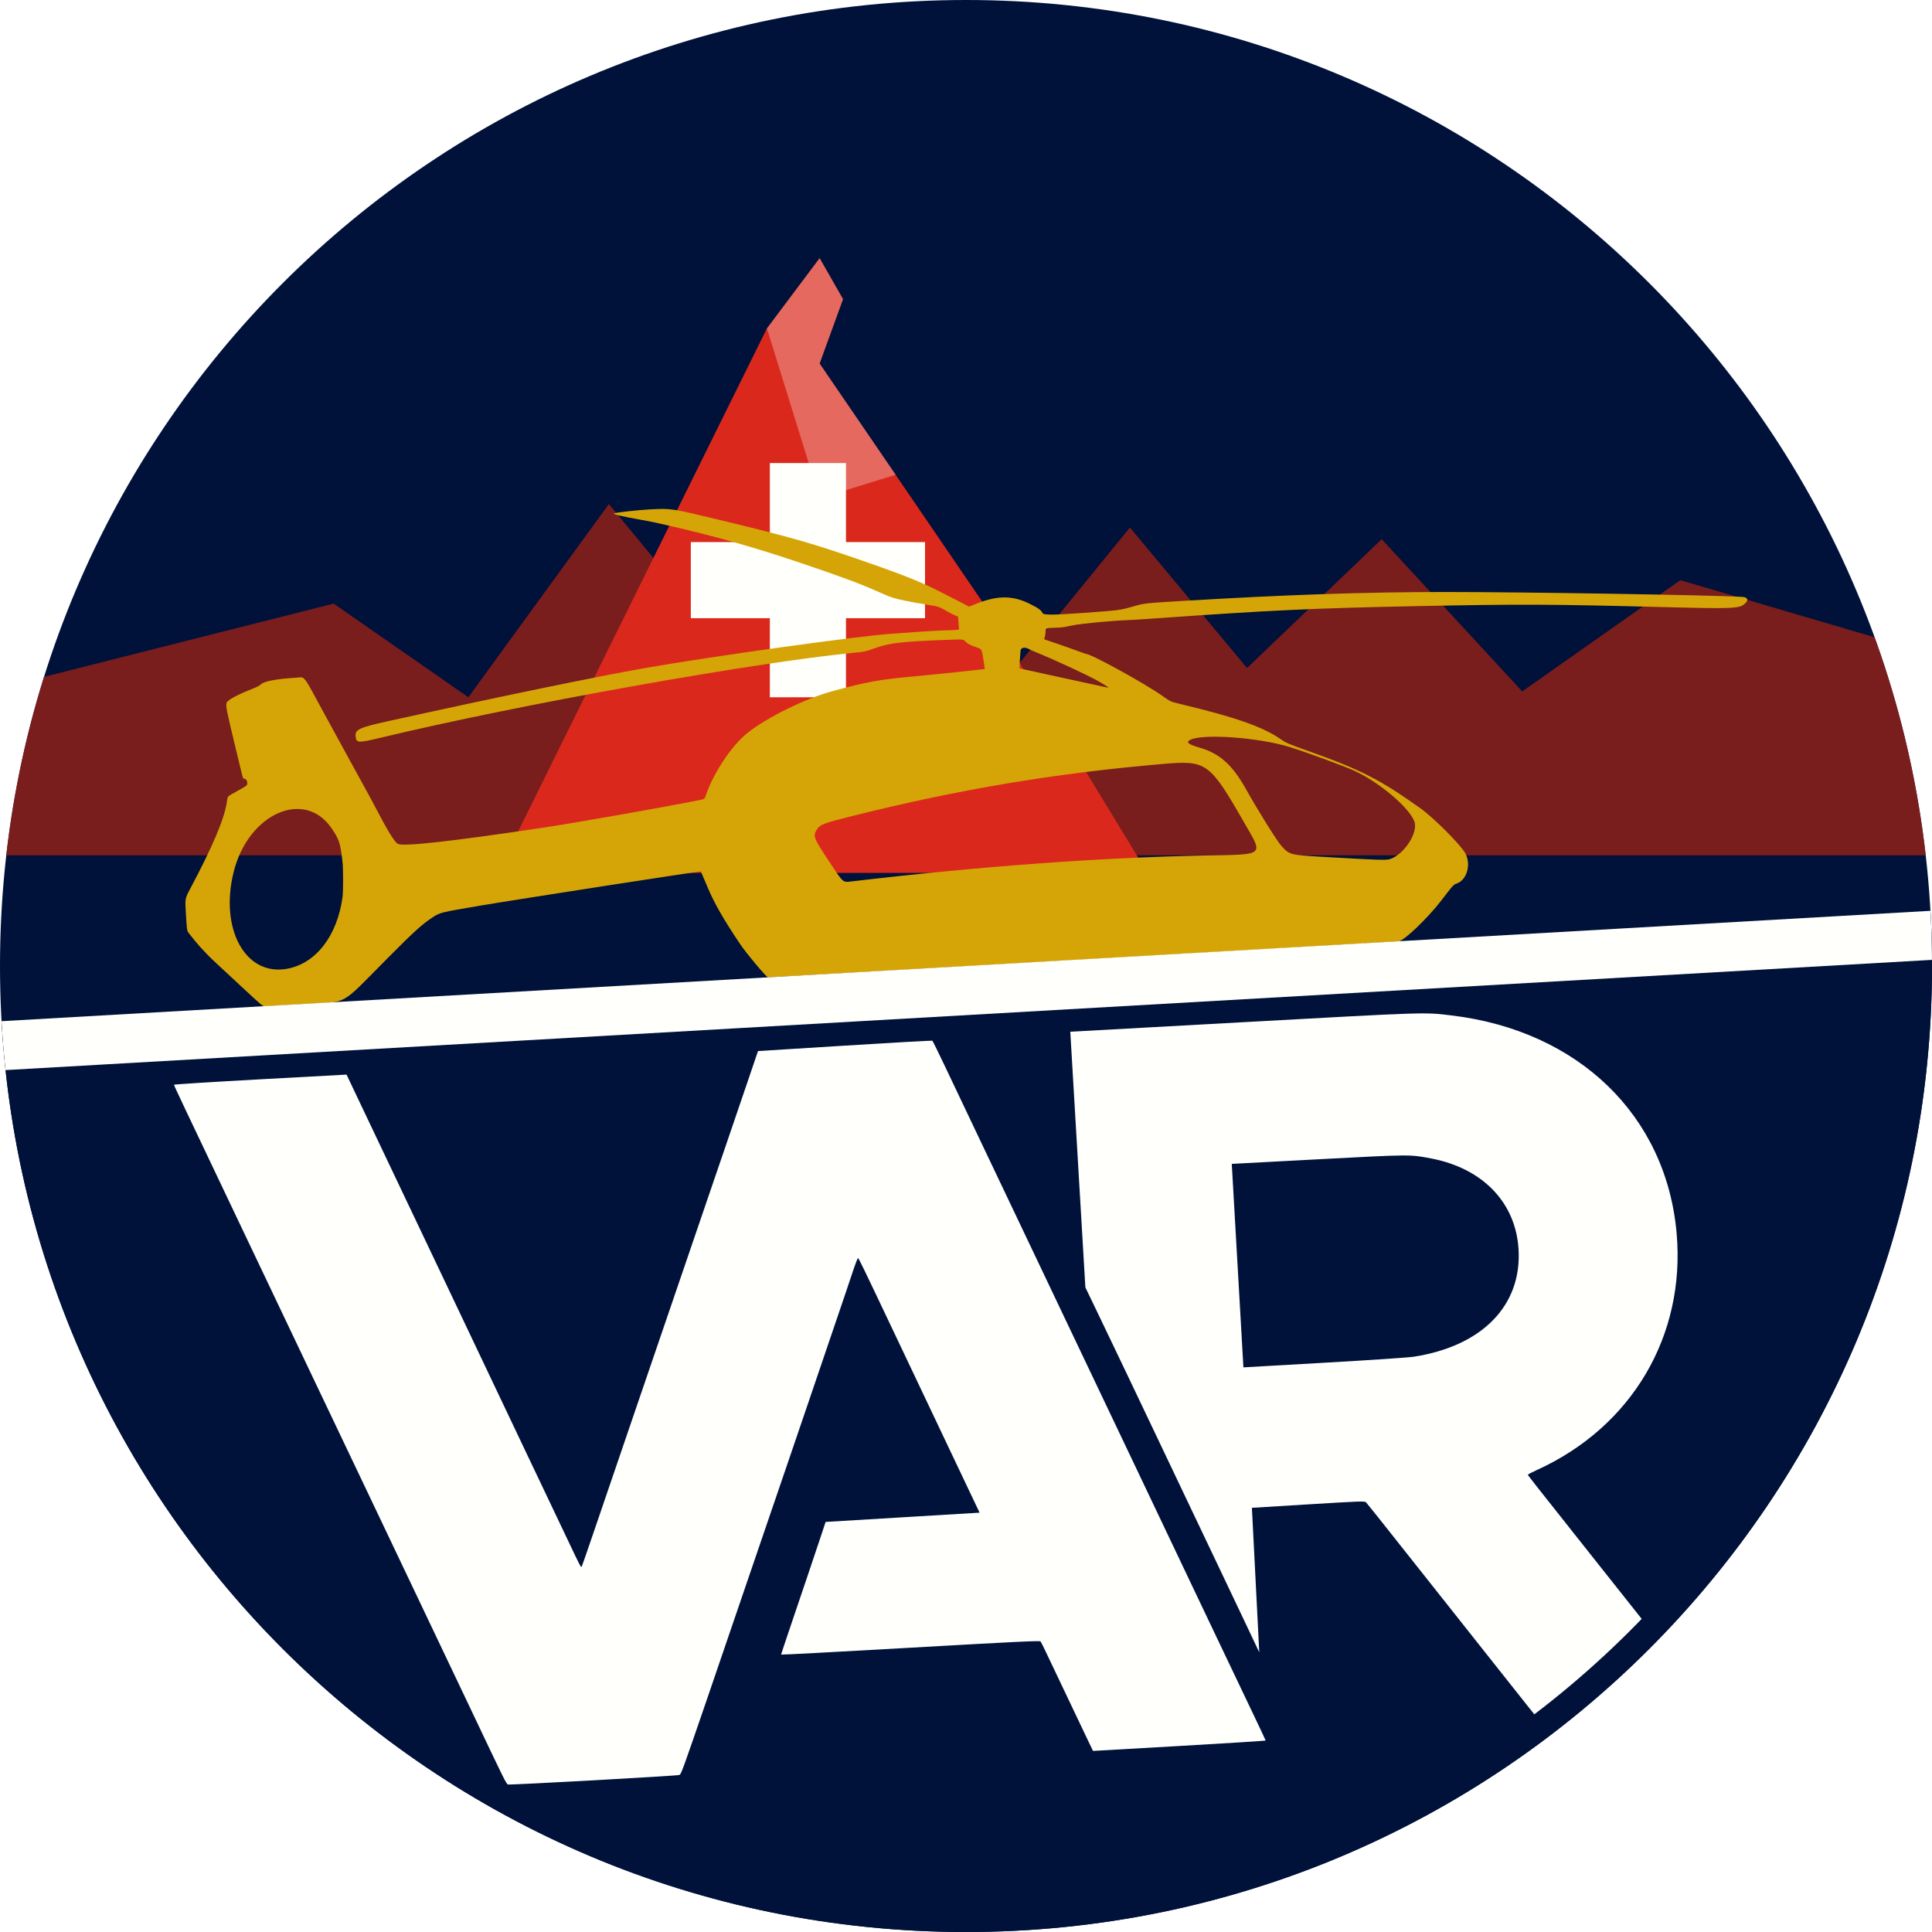
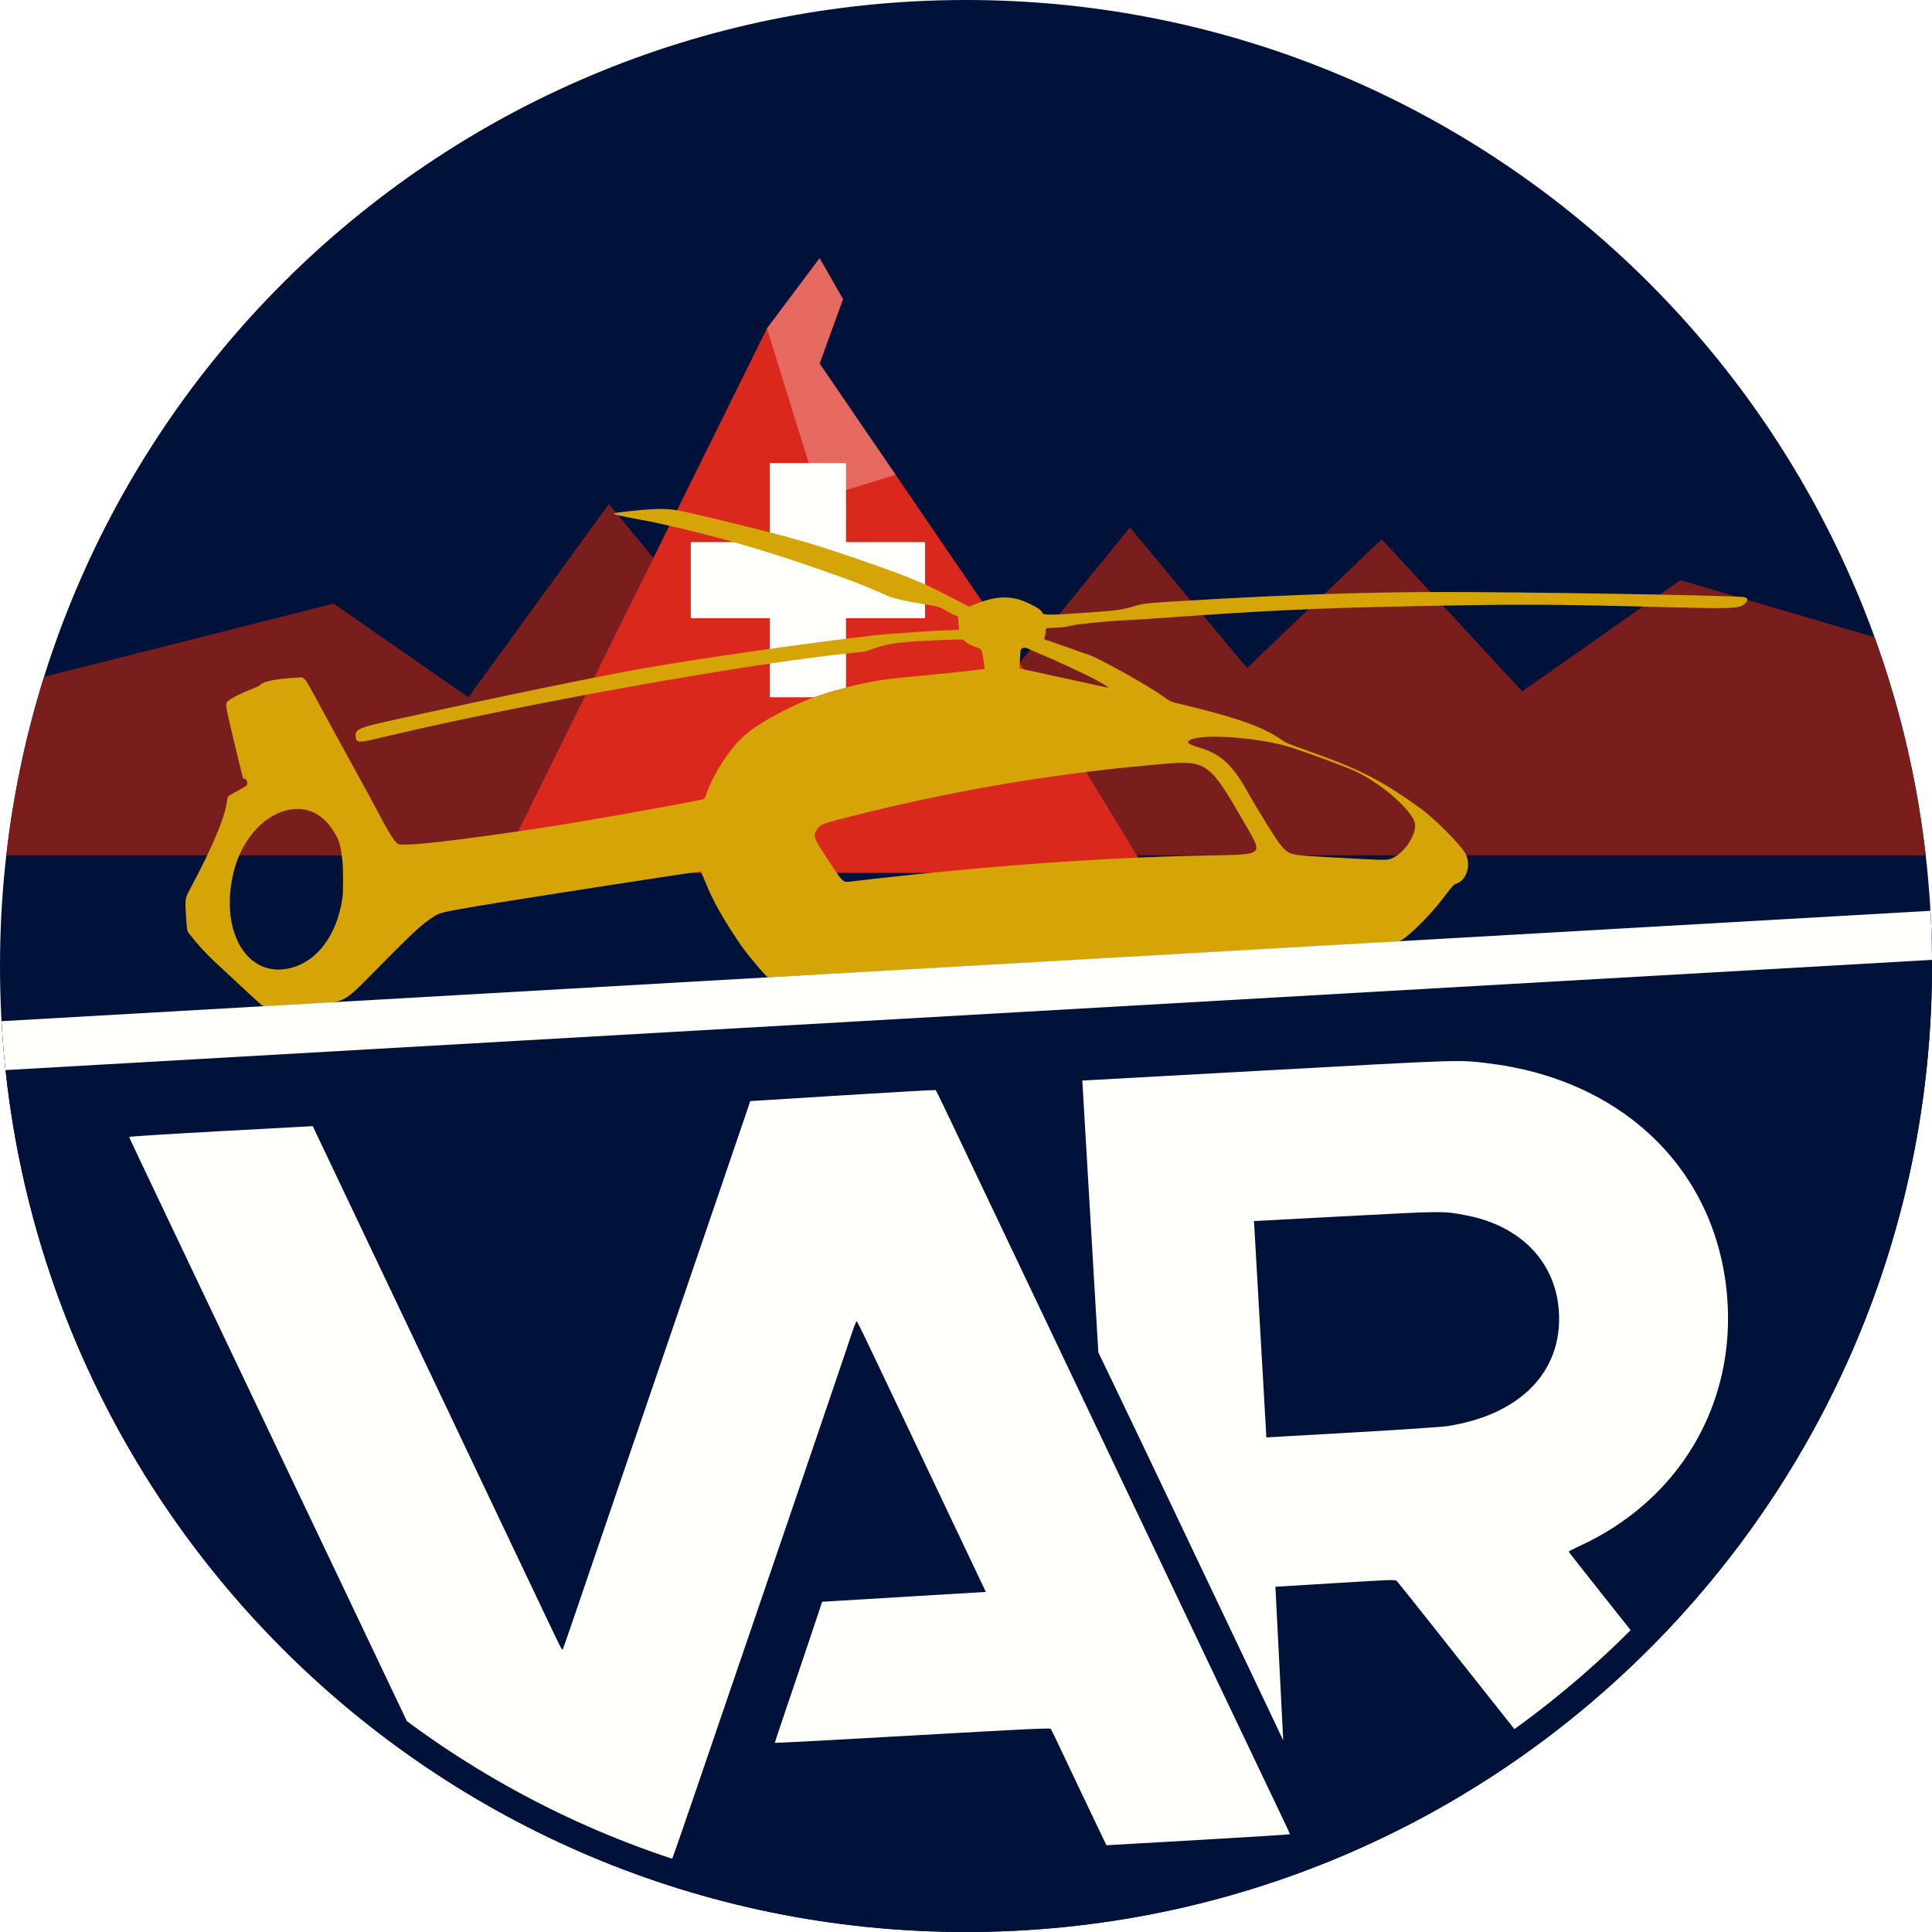
<svg xmlns="http://www.w3.org/2000/svg" viewBox="0 0 512 512" width="512" height="512">
  <defs>
    <clipPath id="e31">
      <circle cx="256" cy="256" r="256" />
    </clipPath>
  </defs>
  <g clip-path="url(#e31)">
    <circle cx="256" cy="256" r="256" fill="#00113A" />
    <defs>
      <clipPath id="o32">
        <rect x="-512" y="-512" width="1536" height="768" transform="rotate(-3.275 256 256)" />
      </clipPath>
    </defs>
    <g clip-path="url(#o32)">
      <g transform="translate(0,-74.00) translate(256,303.0) scale(0.7758) translate(-256,-303.0)">
        <path d="M-300,300 L40,214 L86,246 L134,180 L182,238 L228,196 L268,242 L312,188 L352,236 L398,192 L446,244 L500,206 L820,300 Z" fill="#8E1F17" opacity=".85" />
        <defs>
          <clipPath id="chm30">
            <path d="M96,306 L188,120 L206,96 L214,110 L206,132 L262,214 L318,306 Z" />
          </clipPath>
        </defs>
        <path d="M96,306 L188,120 L206,96 L214,110 L206,132 L262,214 L318,306 Z" fill="#DA291C" />
        <g clip-path="url(#chm30)">
          <g transform="translate(202,206)">
            <rect x="-13" y="-40" width="26" height="80" fill="#FFFFFC" />
            <rect x="-40" y="-13" width="80" height="26" fill="#FFFFFC" />
          </g>
        </g>
        <path d="M206,96 L214,110 L206,132 L232,170 L206,178 L188,120 Z" fill="#FFFFFC" opacity=".30" />
      </g>
    </g>
    <defs>
      <clipPath id="f33">
        <rect x="-512" y="256" width="1536" height="1024" transform="rotate(-3.275 256 256)" />
      </clipPath>
    </defs>
    <g clip-path="url(#f33)">
      <g transform="rotate(-3.275 256 256)">
        <g transform="translate(0,256)">
          <rect x="-512" y="0" width="1536" height="1024" fill="#00113A" />
        </g>
      </g>
    </g>
    <g fill="#D5A507" transform="translate(49.00,134.89) scale(0.414)">
      <path d="M35.7 305.27C27.86 297.99 20 290.67 18.23 289.02C12.94 284.07 7.26 277.76 2.59 271.63C1.3 269.94 1.3 269.94 0.67 259.67C0.04 249.4 0.04 249.4 3.21 243.43C17.85 215.93 25.31 198.26 26.9 187.33C27.45 183.58 26.65 184.36 34.25 180.13C39.92 176.97 39.91 176.98 39.91 175.49C39.91 173.85 39.02 172.61 37.83 172.6C37.11 172.6 37.81 175.22 31.69 149.81C26.64 128.87 26.11 126.2 26.67 124.15C27.12 122.49 32.62 119.37 41.13 115.95C46.53 113.78 47.49 113.3 48.58 112.26C50.67 110.26 58.97 108.69 71.24 107.99C77.19 107.64 74.98 104.81 89.29 131.15C96.15 143.79 105.73 161.29 110.57 170.04C115.41 178.79 120.75 188.62 122.44 191.88C129.48 205.52 134.23 213.21 136.29 214.34C139.72 216.22 170.18 212.83 229.23 204.01C250.02 200.91 306.75 190.88 330.23 186.17C332.66 185.68 332.66 185.68 333.54 183.12C338.5 168.63 350.1 151.3 360.17 143.32C372.8 133.3 397.13 121.34 414.41 116.63C435.84 110.79 444.66 109.17 464.81 107.34C479.81 105.98 511.76 102.62 512.05 102.38C512.08 102.36 511.65 99.49 511.1 96.01C510.1 89.68 510.1 89.68 506.87 88.58C502.65 87.13 501 86.26 499.45 84.67C498.18 83.37 498.18 83.37 487.88 83.75C459.05 84.82 451.08 85.73 441.9 89.01C435.4 91.33 435.45 91.31 428.8 91.97C362.81 98.45 214.12 125.11 126.21 146.21C111.13 149.83 109.91 149.82 109.35 146.09C108.62 141.18 110.96 140.04 130.7 135.68C199.78 120.43 262.82 107.4 294.63 101.81C336.98 94.36 431.41 81.22 452.54 79.84C455.13 79.67 462.05 79.18 467.91 78.75C473.77 78.33 480.74 77.91 483.41 77.82C496.02 77.41 495.76 77.44 495.55 76.49C495.44 76.03 495.28 74.08 495.18 72.17C495.01 68.69 495.01 68.69 493.75 68.38C493.06 68.2 491.24 67.34 489.71 66.47C482.4 62.32 482.87 62.48 475.05 61.23C461.69 59.09 454.17 57.41 449.82 55.59C448.42 55 444.91 53.47 442.02 52.19C431.61 47.57 418.28 42.66 392.8 34.08C364.87 24.67 339.59 17.5 311.76 11.09C299.95 8.37 299.99 8.38 290.21 6.6C279.38 4.63 274.04 3.36 274.55 2.87C275.14 2.3 289.73 0.65 297.88 0.23C311.16 -0.46 311.55 -0.4 341.15 6.74C389.7 18.46 402.15 22.04 437.97 34.58C462.99 43.33 472.02 47.05 486.52 54.55C489.7 56.2 494.13 58.47 496.36 59.59C498.58 60.72 500.74 61.86 501.14 62.13C501.87 62.62 501.89 62.62 504.82 61.38C519.4 55.23 529.43 55.03 540.79 60.69C546.35 63.46 548.17 64.78 548.98 66.6C549.58 67.97 555.31 67.94 575.92 66.45C598.39 64.83 598.39 64.83 607.34 62.29C614.29 60.32 614.14 60.33 639.56 58.79C703.41 54.93 756.26 53.13 806.36 53.13C858.12 53.13 977.54 55.09 996.82 56.26C1000.43 56.48 1001.17 58.14 998.71 60.49C995.29 63.76 991.43 63.94 948.73 62.85C873.08 60.91 856.08 60.83 788.97 62.17C722.22 63.5 694.67 64.8 620.01 70.11C613.86 70.55 607 70.98 604.77 71.07C591.89 71.59 573.5 73.35 567.47 74.64C561.97 75.82 561.32 75.9 556.36 76.04C551.11 76.19 551.11 76.19 550.94 78.75C550.84 80.16 550.57 81.77 550.34 82.33C550.01 83.11 549.99 83.38 550.24 83.47C550.42 83.53 553.42 84.55 556.9 85.72C560.39 86.9 566.25 88.96 569.93 90.32C573.61 91.67 576.74 92.77 576.89 92.77C580.14 92.77 614.7 111.79 625.81 119.69C630.93 123.34 630.93 123.34 636.87 124.75C672.02 133.12 689.95 139.38 701.29 147.24C705.18 149.93 705.18 149.93 720.24 155.31C752.95 166.98 765.35 173.35 790.99 191.66C799.5 197.73 816.67 214.97 819.64 220.42C823.42 227.36 820.75 237.21 814.42 239.63C811.9 240.59 812.26 240.2 804.25 250.61C795.46 262.02 780.6 276.24 776.87 276.82C775.66 277 373.53 299.94 373.25 299.84C371.87 299.33 359.32 284.34 355.46 278.59C344.66 262.51 338.75 252.16 334.39 241.69C332.21 236.45 330.36 232.1 330.28 232.02C329.97 231.71 213.68 249.73 187.97 254.08C164.08 258.12 163.13 258.35 158.5 261.43C151.54 266.06 146.73 270.44 129.11 288.18C98.73 318.77 105.03 315.29 77.25 316.85C63.91 317.61 52.31 318.29 51.48 318.37C49.96 318.52 49.96 318.52 35.7 305.27ZM65.16 294.35C83.73 291.12 97.51 273.39 100.91 248.38C101.38 244.97 101.37 230.17 100.9 226C99.56 213.99 98.8 211.61 94.02 204.55C76.64 178.83 40.43 194.92 31.18 232.47C22.2 268.91 38.7 298.96 65.16 294.35ZM426.51 238.42C508.82 228.76 585.47 223.14 652.64 221.81C692.24 221.03 690.56 222.48 677.71 200.11C656.08 162.43 653.86 160.82 626.75 163.14C557.73 169.02 495.94 179.34 427.86 196.36C408.78 201.13 406.7 201.91 404.56 205.13C401.84 209.25 402.31 210.47 412.79 226.27C421.54 239.45 421.09 239.05 426.51 238.42ZM771.34 224.12C780.47 221.3 789.76 206.88 786.96 199.86C783.31 190.7 764.16 174.62 748.38 167.48C741.64 164.43 718.63 155.97 707.64 152.51C687.74 146.23 651.12 143.59 643.34 147.88C640.63 149.37 642.43 150.74 649.96 152.91C662.3 156.47 670.56 163.87 679.03 178.98C687.23 193.6 699.29 212.89 702.16 215.99C707.1 221.32 707.66 221.47 727.59 222.62C764.71 224.76 768.81 224.9 771.34 224.12ZM591.15 114.24C591.15 114.08 588 112.11 584.82 110.28C578.3 106.55 556.35 96.34 545.07 91.8C543.08 91 540.82 89.97 540.03 89.52C537.82 88.26 535.19 88.74 534.96 90.44C534.72 92.22 534.14 101.92 534.27 102.04C534.33 102.09 541.55 103.67 550.3 105.55C559.05 107.43 571.61 110.17 578.21 111.63C589.8 114.19 591.15 114.47 591.15 114.24Z" fill-rule="evenodd" />
    </g>
    <g transform="translate(256,256) rotate(-3.275)">
      <rect x="-614.4" y="0" width="1228.8" height="13" fill="#FFFFFC" />
    </g>
    <g transform="rotate(-3.275 256 256)">
      <defs>
        <clipPath id="wc34">
          <circle cx="256" cy="256" r="249.00" />
        </clipPath>
      </defs>
      <g clip-path="url(#wc34)">
-         <g fill="#FFFFFC" transform="translate(44.65,275.00) scale(0.39871)">
+         <g fill="#FFFFFC" transform="translate(32.03,288.10) scale(0.42394)">
          <path d="M195.1 478.09C193.93 477.63 193.3 476.14 173.69 427.85C169.31 417.07 161.96 399.04 157.36 387.77C144.85 357.16 130.53 321.99 124.7 307.6C121.86 300.58 116.25 286.82 112.24 277.02C99.77 246.52 89.4 221.12 84.01 207.84C76.29 188.85 63.1 156.48 36.82 92.04C5.35 14.87 0 1.67 0 1.08C0 0.81 25.85 0.66 57.45 0.74L114.9 0.89L119.73 12.77C122.38 19.3 128.74 34.93 133.87 47.51C145.14 75.16 159.52 110.48 170.14 136.58C174.45 147.19 182.06 165.9 187.05 178.15C196.26 200.76 206.8 226.67 220.74 260.99C224.99 271.44 230.49 284.93 232.96 290.97C235.43 297.02 240.44 309.31 244.09 318.29C251.9 337.51 251.75 337.2 252.42 336.01C252.69 335.53 256.69 325.8 261.33 314.39C269.84 293.41 277.55 274.47 295.12 231.29C300.44 218.23 308.05 199.52 312.04 189.73C318.74 173.26 325.93 155.59 346.48 105.11C350.8 94.49 358.42 75.79 363.41 63.54C368.4 51.29 376.16 32.19 380.66 21.08L388.83 0.89L446.64 0.59C478.44 0.43 504.66 0.45 504.91 0.64C505.16 0.82 508.67 9.11 512.7 19.04C516.73 28.98 524.11 47.13 529.11 59.38C541.84 90.6 555.55 124.24 565.9 149.64C570.75 161.56 578.1 179.6 582.23 189.73C586.36 199.85 593.99 218.56 599.17 231.29C604.36 244.03 612.91 265.01 618.18 277.91C633.59 315.68 644.01 341.24 650.83 358.08C654.35 366.73 659.95 380.49 663.29 388.66C666.63 396.82 673.22 412.99 677.95 424.58C682.68 436.18 689.46 452.8 693.03 461.52C696.6 470.24 699.52 477.52 699.52 477.7C699.52 477.88 673.66 478.03 642.04 478.03L584.56 478.03L581.68 471.05C577.2 460.19 560.23 418.53 557.18 410.93C555.68 407.17 554.19 403.76 553.87 403.36C553.42 402.77 535.39 402.61 467.27 402.61C419.95 402.61 381.24 402.46 381.24 402.26C381.24 402.07 384.56 393.72 388.61 383.71C396.8 363.5 408.21 335.11 412.82 323.49L415.81 315.92L467.08 315.77L518.34 315.62L513.87 304.63C511.41 298.59 505.44 283.89 500.59 271.97C495.75 260.05 487.88 240.68 483.1 228.92C478.32 217.16 470.83 198.72 466.45 187.95C450.59 148.87 447.82 142.25 447.34 142.09C447.07 142 445.2 146.13 443.18 151.28C441.16 156.42 434.67 172.52 428.75 187.05C422.83 201.59 414.81 221.36 410.93 231C407.04 240.63 399.56 259.07 394.3 271.97C376.24 316.27 366.82 339.41 358.64 359.56C345.14 392.83 338.8 408.42 330.37 429.04C311.03 476.38 310.36 477.95 309.1 478.28C307.23 478.79 196.4 478.6 195.1 478.09ZM881.95 474.91C879.81 472 876.03 466.65 856.48 438.84C852.23 432.79 840.49 416.09 830.38 401.72C820.26 387.35 807.21 368.78 801.36 360.45C784.84 336.91 776.14 324.62 775.21 323.48C774.4 322.5 772.01 322.45 736.79 322.59L699.23 322.74L698.93 370.83L698.63 418.92L690.21 398.15C685.57 386.72 677.74 367.49 672.81 355.4C667.87 343.32 660.52 325.28 656.47 315.32C652.42 305.36 644.8 286.65 639.54 273.75C634.28 260.85 625.94 240.41 621.01 228.33C616.08 216.24 608.68 198.2 604.57 188.24L597.09 170.13L596.94 85.03L596.79 -0.07L711.55 0.16C835.48 0.41 832.04 0.32 850.36 3.58C934.1 18.49 989.12 78.21 991.5 156.77C993.56 225.09 954.38 283.51 889.7 308.51C886.35 309.81 883.62 311.05 883.61 311.28C883.61 311.67 888.25 318.33 910.61 350.06C915.44 356.92 922.68 367.21 926.69 372.92C930.71 378.64 938.14 389.19 943.21 396.38C948.28 403.56 955.61 413.98 959.5 419.54C963.39 425.09 972.96 438.72 980.78 449.82C999.57 476.5 1000 477.12 1000 477.61C1000 477.84 973.95 478.03 942.12 478.03C884.24 478.03 884.24 478.03 881.95 474.91ZM812.44 228.62C858.16 224.16 885.99 198.77 885.99 161.52C885.99 130.34 865.44 106.28 831.53 97.74C817.42 94.19 818.24 94.23 756.09 93.98L698.93 93.75L698.93 161.48L698.93 229.22L752.61 229.22C784.27 229.22 808.81 228.97 812.44 228.62Z" fill-rule="evenodd" />
        </g>
      </g>
    </g>
  </g>
</svg>
